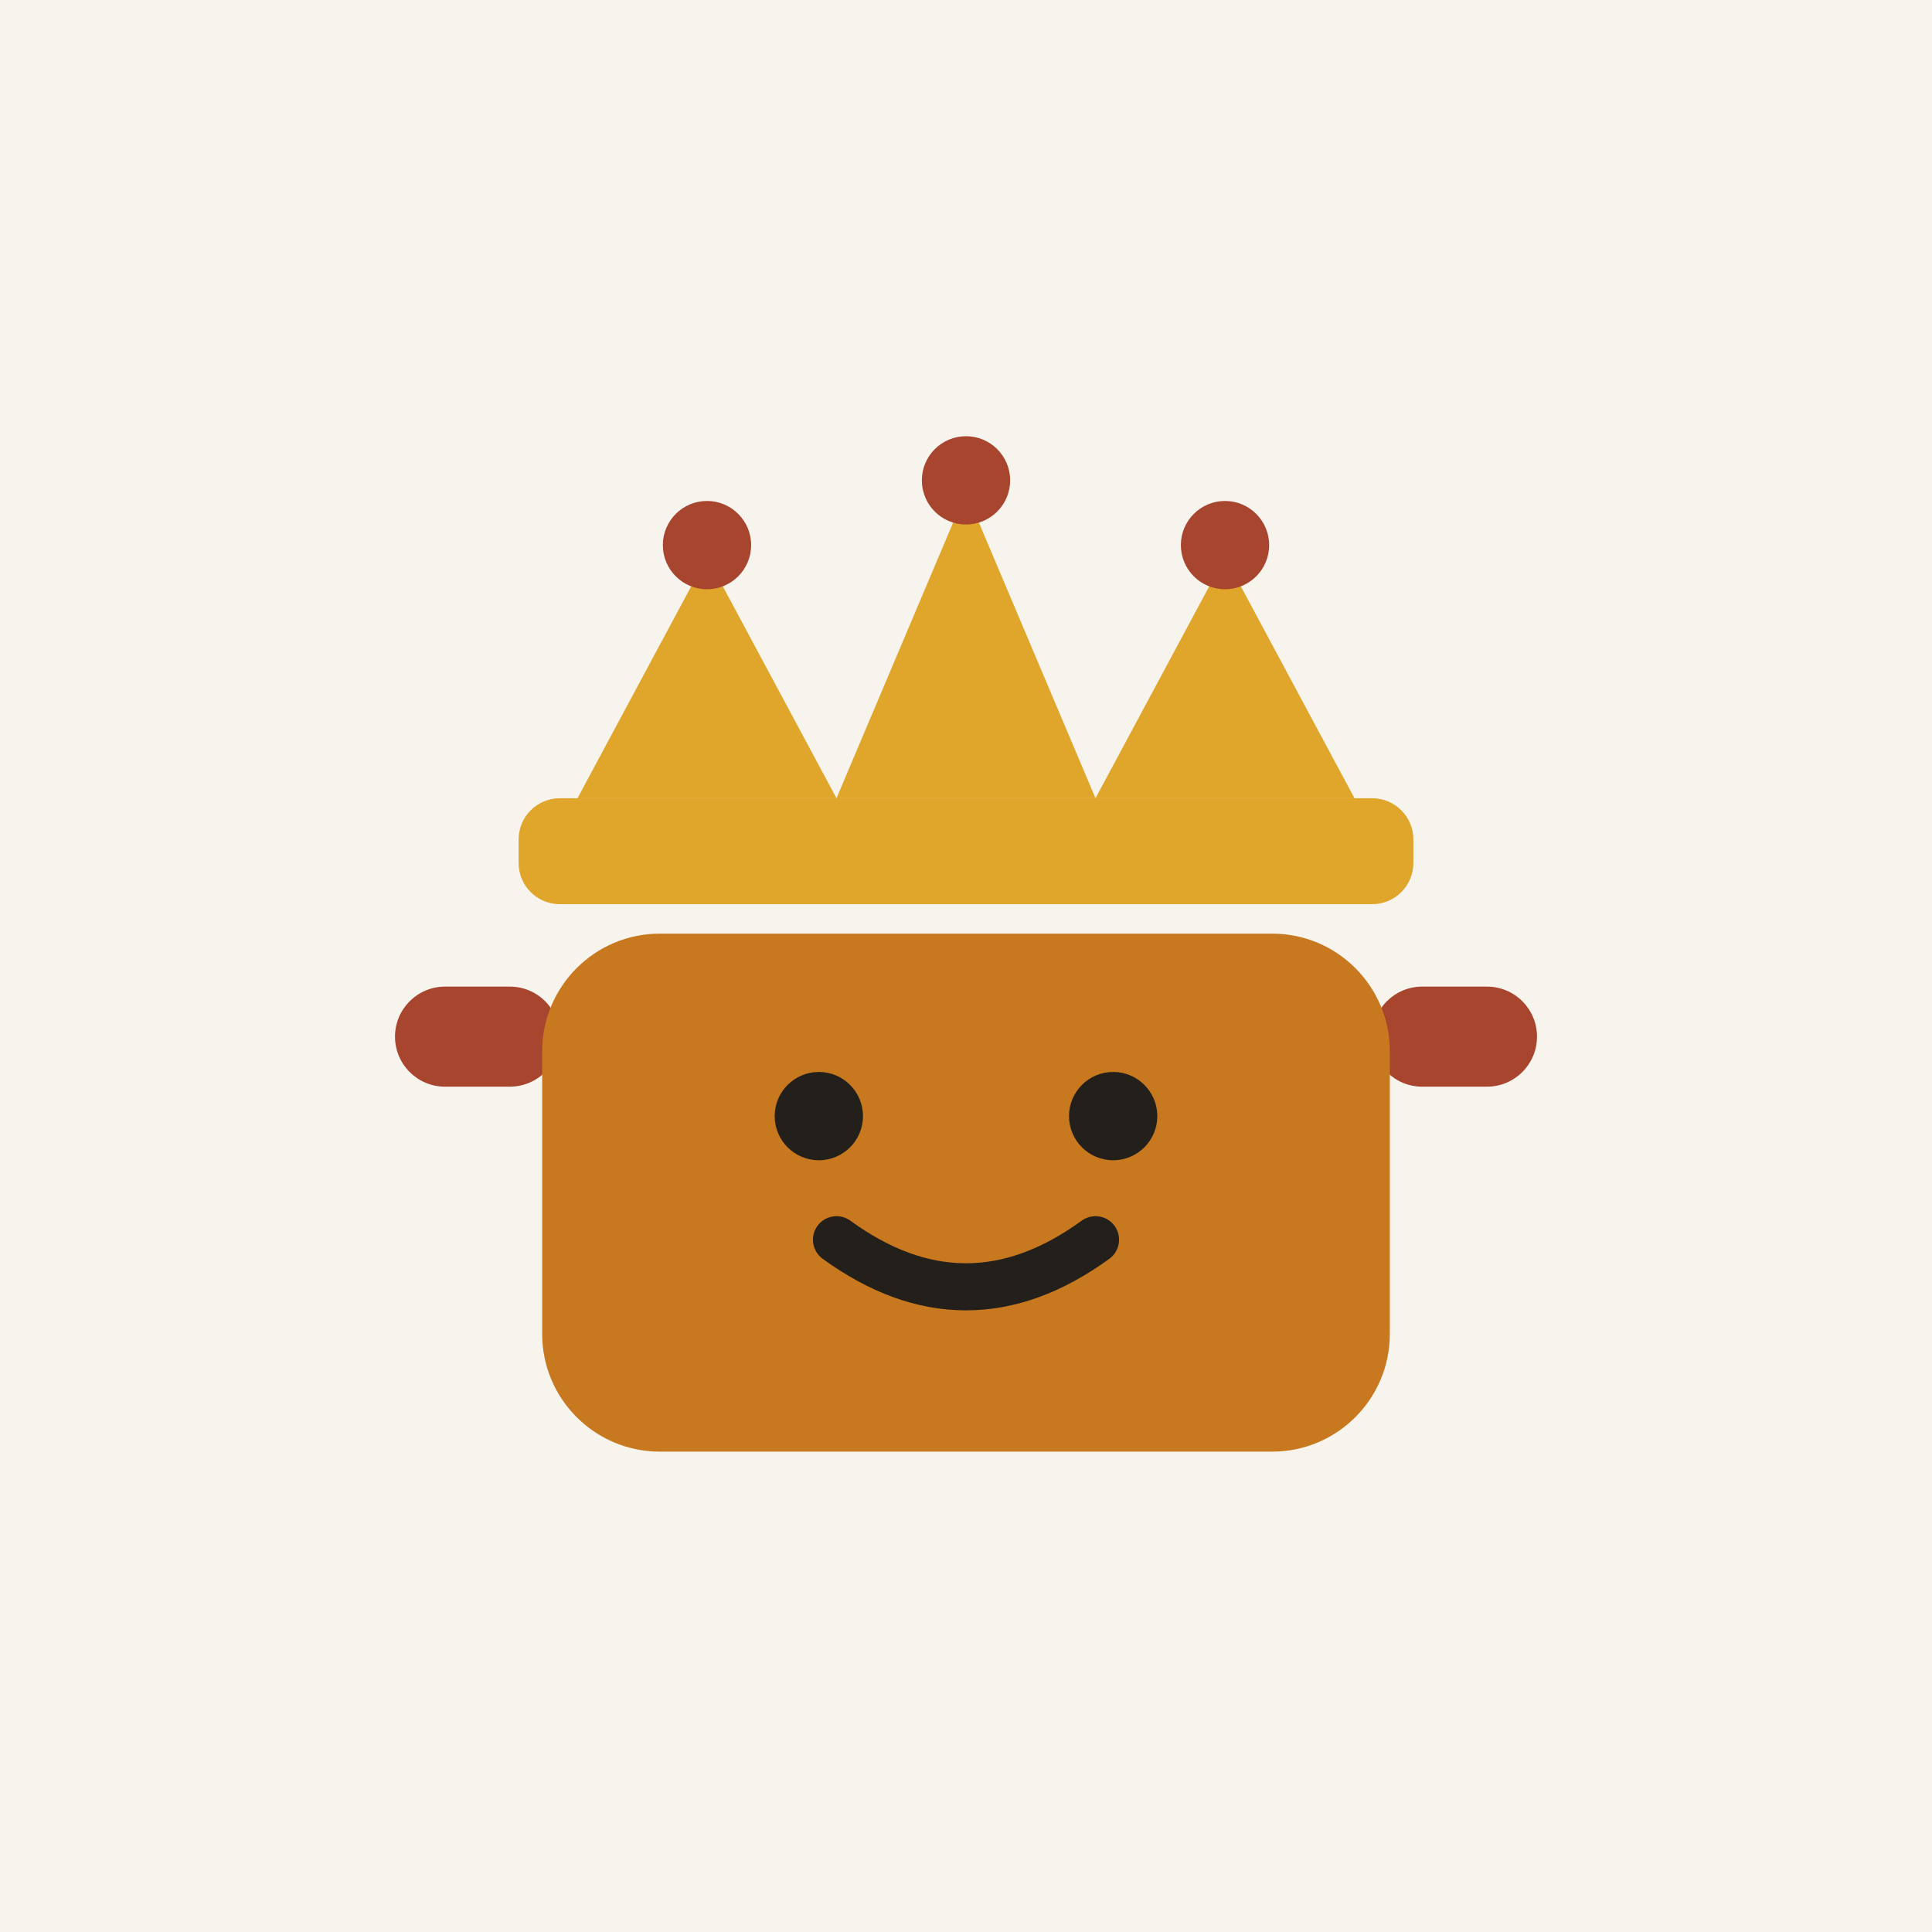
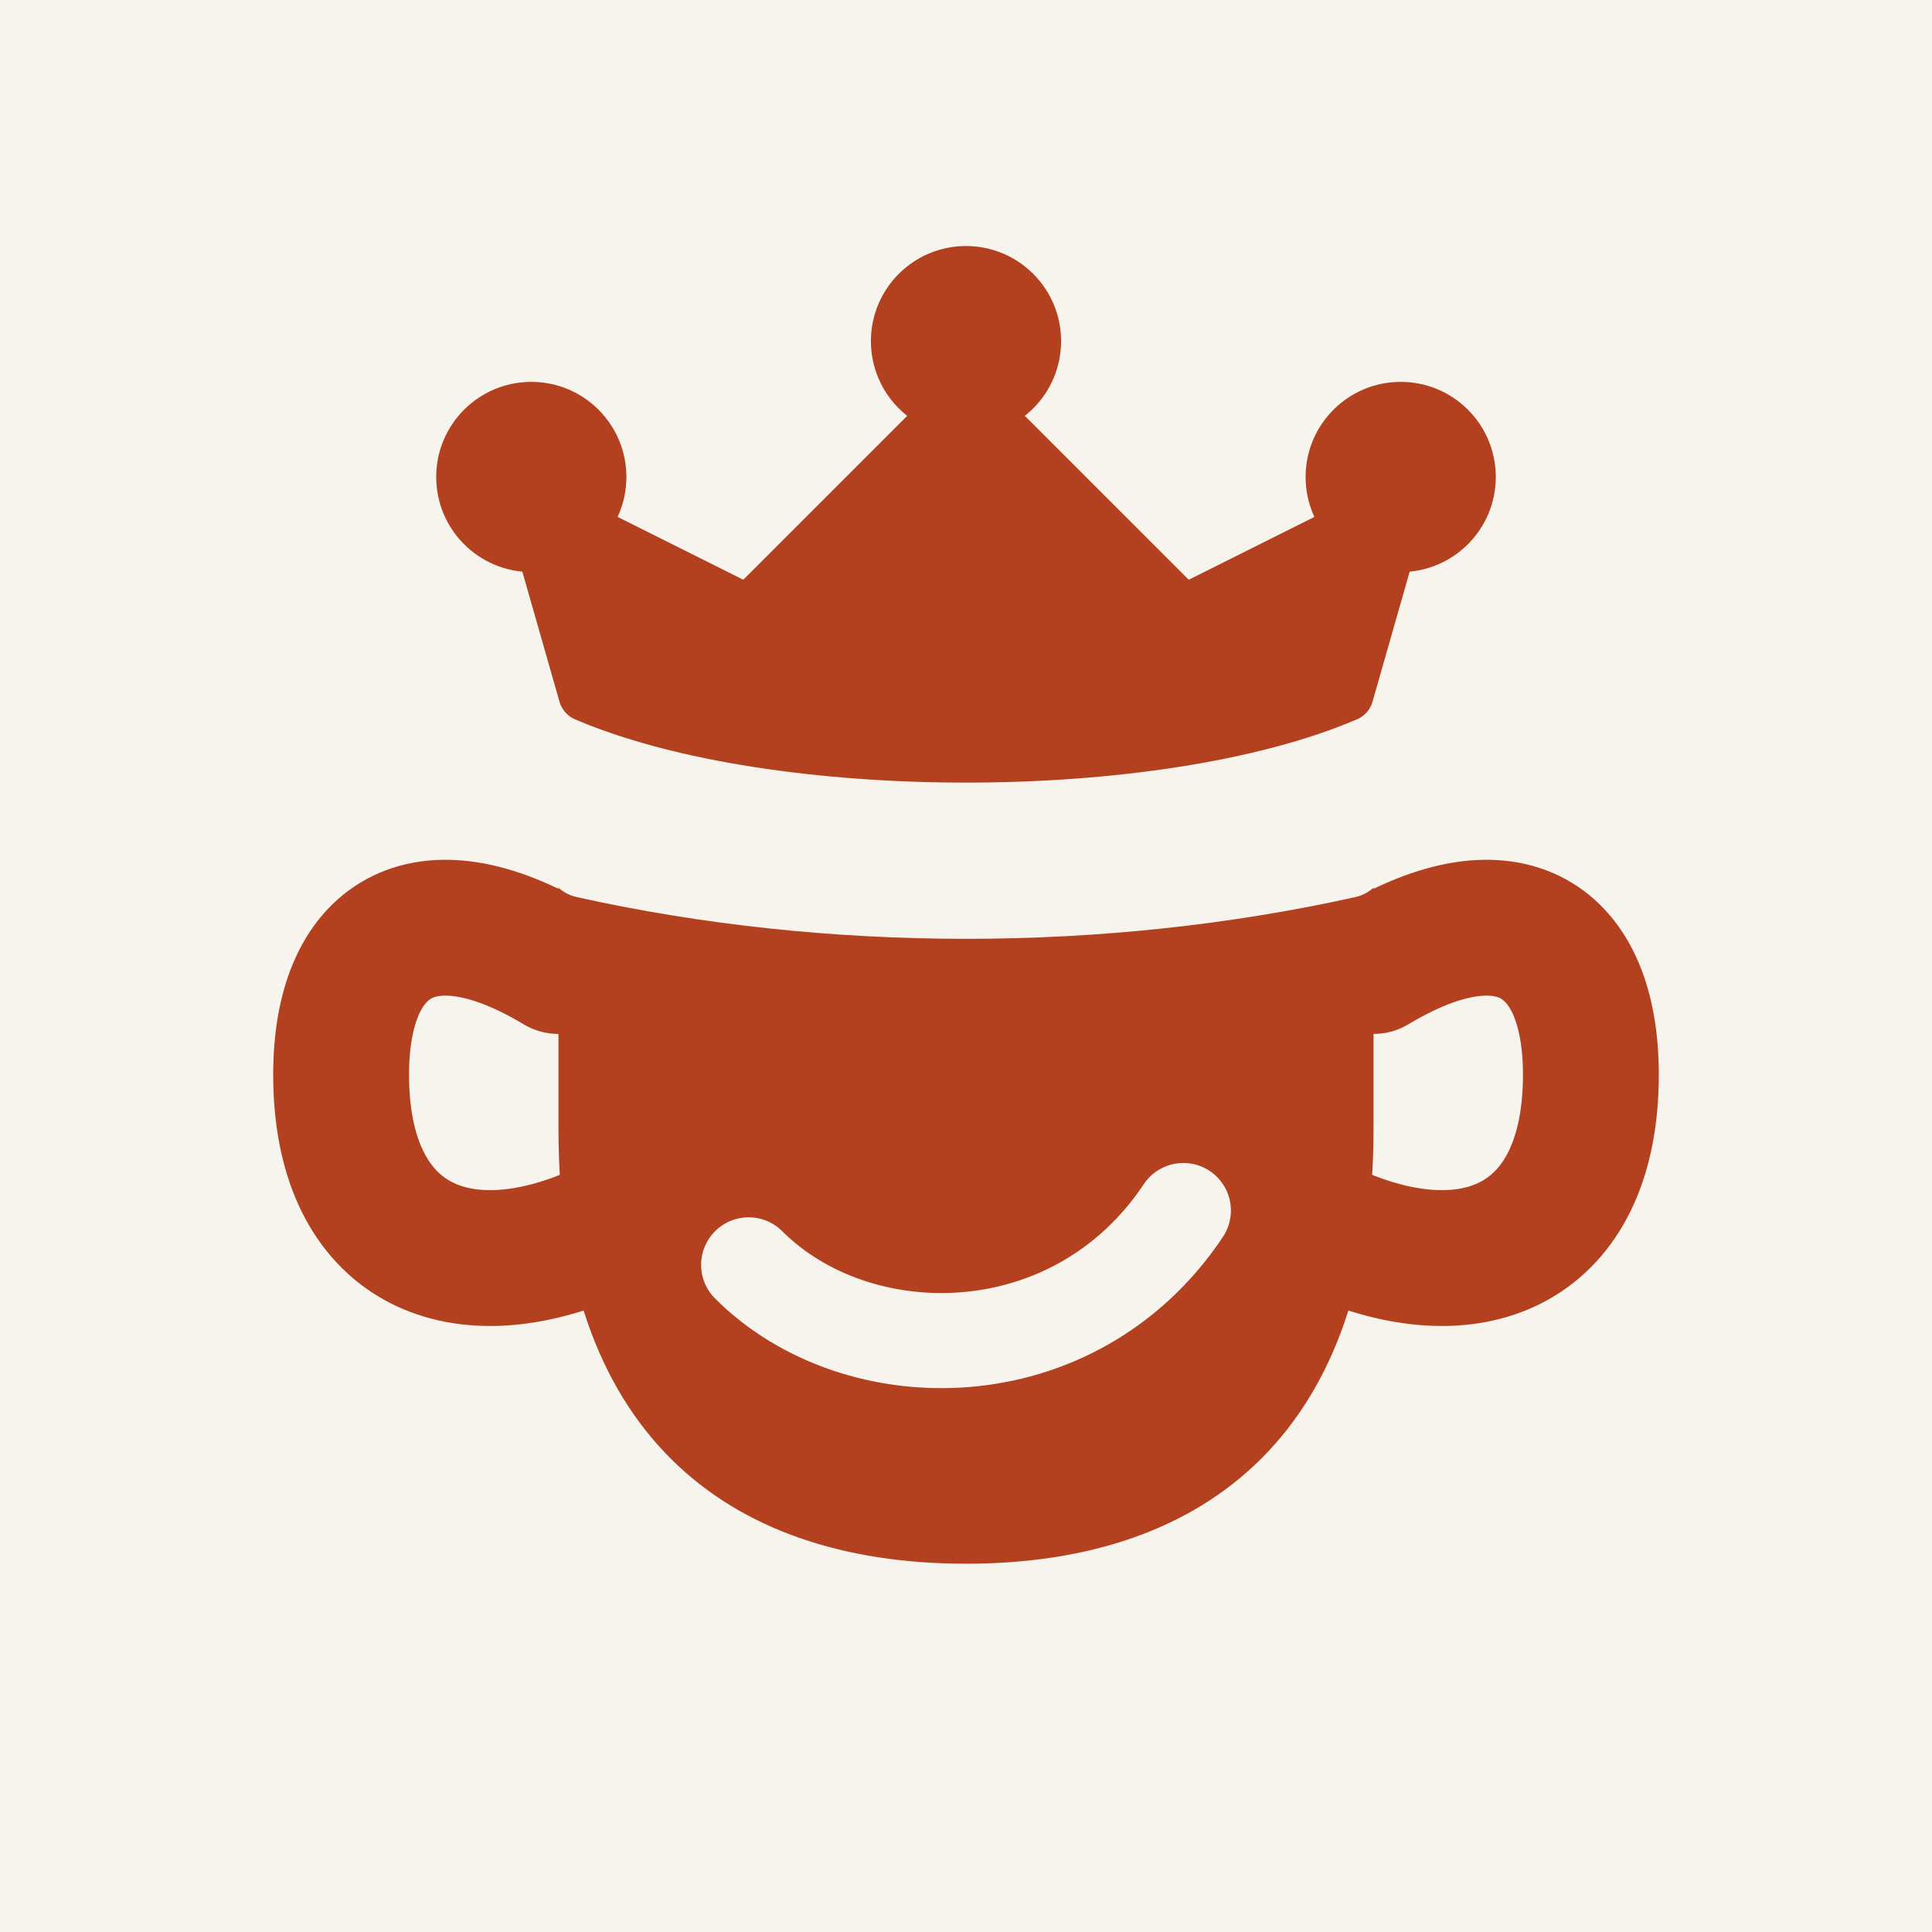
- <svg xmlns="http://www.w3.org/2000/svg" viewBox="0 0 512 512" width="512" height="512" role="img" aria-label="Kuking">
-   <rect width="512" height="512" fill="#F7F4EE" />
-   <g transform="translate(256,256) scale(0.78) translate(-256,-279)">
-     <rect x="62" y="286" width="56" height="34" rx="17" fill="#A8452F" />
-     <rect x="394" y="286" width="56" height="34" rx="17" fill="#A8452F" />
-     <rect x="112" y="268" width="288" height="176" rx="40" fill="#C8781E" />
-     <rect x="104" y="222" width="304" height="36" rx="14" fill="#E0A62B" />
-     <polygon points="124,222 168,140 212,222" fill="#E0A62B" />
-     <polygon points="212,222 256,118 300,222" fill="#E0A62B" />
-     <polygon points="300,222 344,140 388,222" fill="#E0A62B" />
-     <circle cx="168" cy="136" r="15" fill="#A8452F" />
-     <circle cx="256" cy="114" r="15" fill="#A8452F" />
-     <circle cx="344" cy="136" r="15" fill="#A8452F" />
-     <circle cx="206" cy="330" r="15" fill="#23201C" />
-     <circle cx="306" cy="330" r="15" fill="#23201C" />
-     <path d="M 212 372 Q 256 404 300 372" fill="none" stroke="#23201C" stroke-width="16" stroke-linecap="round" />
+ <svg xmlns="http://www.w3.org/2000/svg" viewBox="0 0 71.111 71.111" width="512" height="512" role="img" aria-label="Kuking">
+   <rect width="71.111" height="71.111" fill="#F7F4EE" />
+   <g transform="translate(3.555556 3.555556)">
+     <path d="M18 22 L16 15 L24 19 L32 11 L40 19 L48 15 L46 22 C39 25 25 25 18 22 Z" fill="#B3401F" stroke="#B3401F" stroke-width="2" stroke-linejoin="round" />
+     <circle cx="16" cy="14" r="3.5" fill="#B3401F" />
+     <circle cx="32" cy="9" r="3.5" fill="#B3401F" />
+     <circle cx="48" cy="14" r="3.5" fill="#B3401F" />
+     <path d="M17 29 H47 V38 C47 49 41 54 32 54 C23 54 17 49 17 38 Z" fill="#B3401F" />
+     <path d="M17 32 C12 29 9 31 9 36 C9 42 13 44 18 42" fill="none" stroke="#B3401F" stroke-width="5" stroke-linecap="round" />
+     <path d="M47 32 C52 29 55 31 55 36 C55 42 51 44 46 42" fill="none" stroke="#B3401F" stroke-width="5" stroke-linecap="round" />
+     <path d="M24 43 C28 47 36 47 40 41" fill="none" stroke="#F7F4EE" stroke-width="3.5" stroke-linecap="round" />
+     <path d="M18 28 C27 30 37 30 46 28" fill="none" stroke="#F7F4EE" stroke-width="3" stroke-linecap="round" />
  </g>
</svg>
